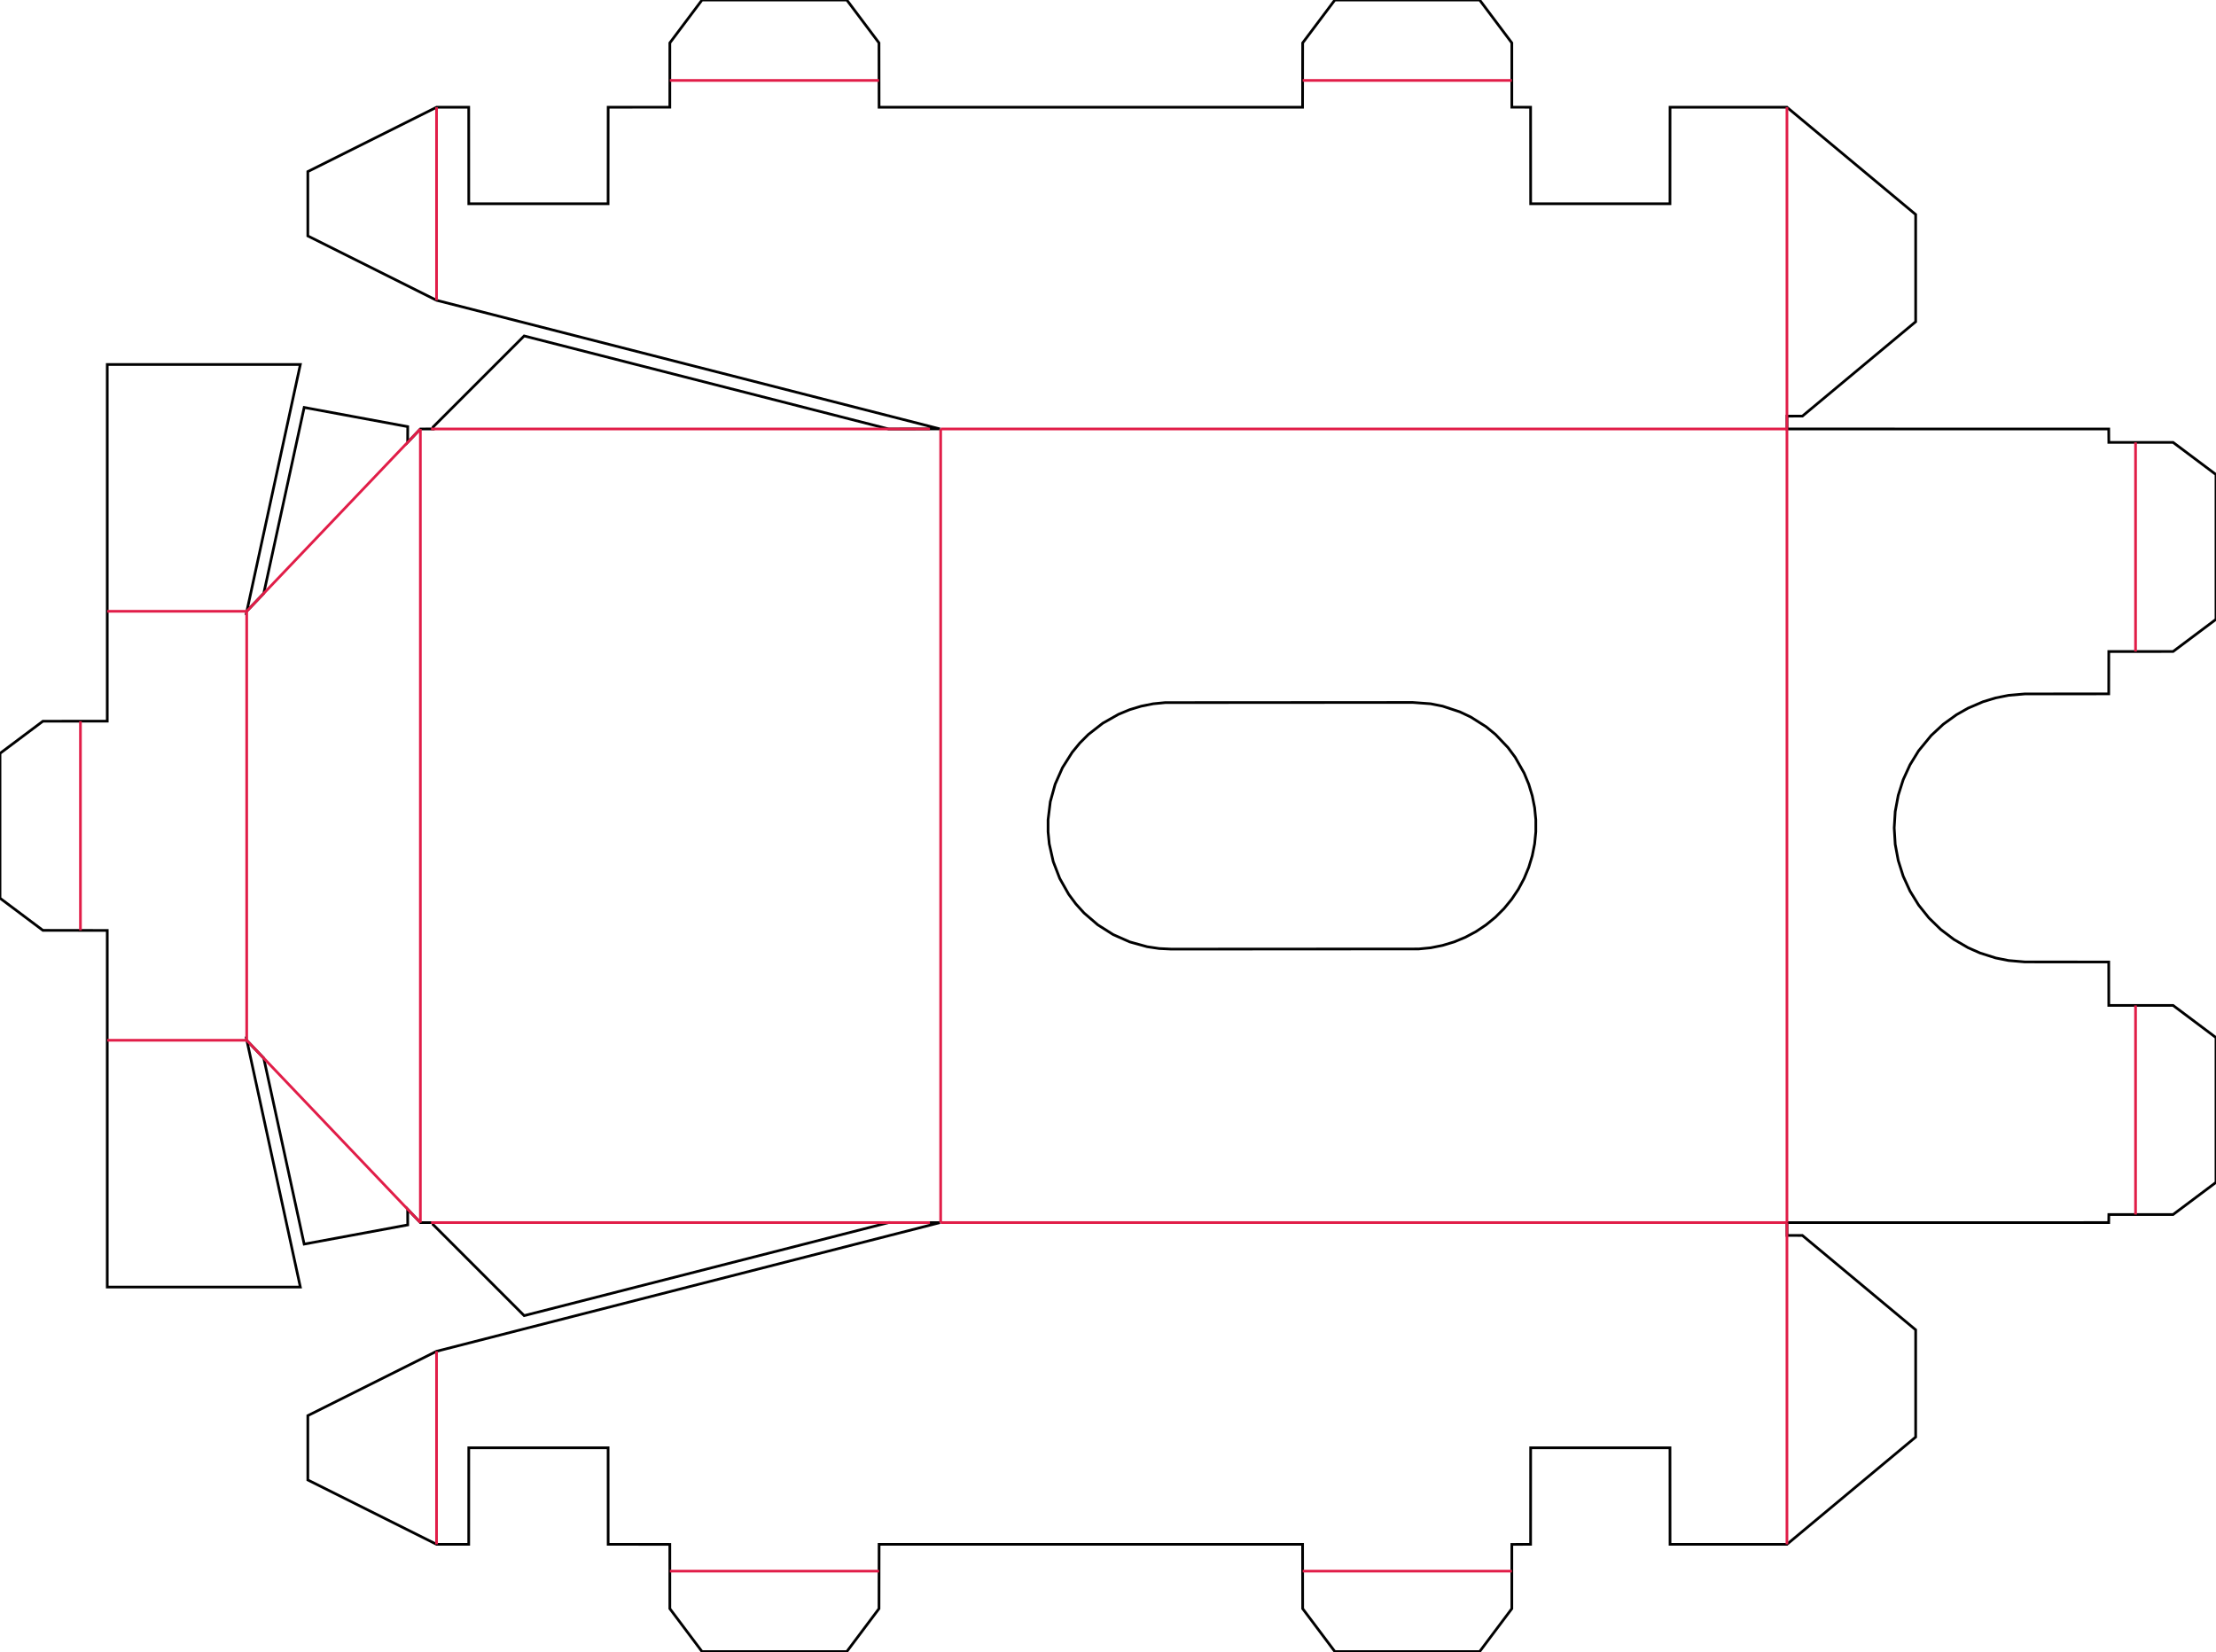
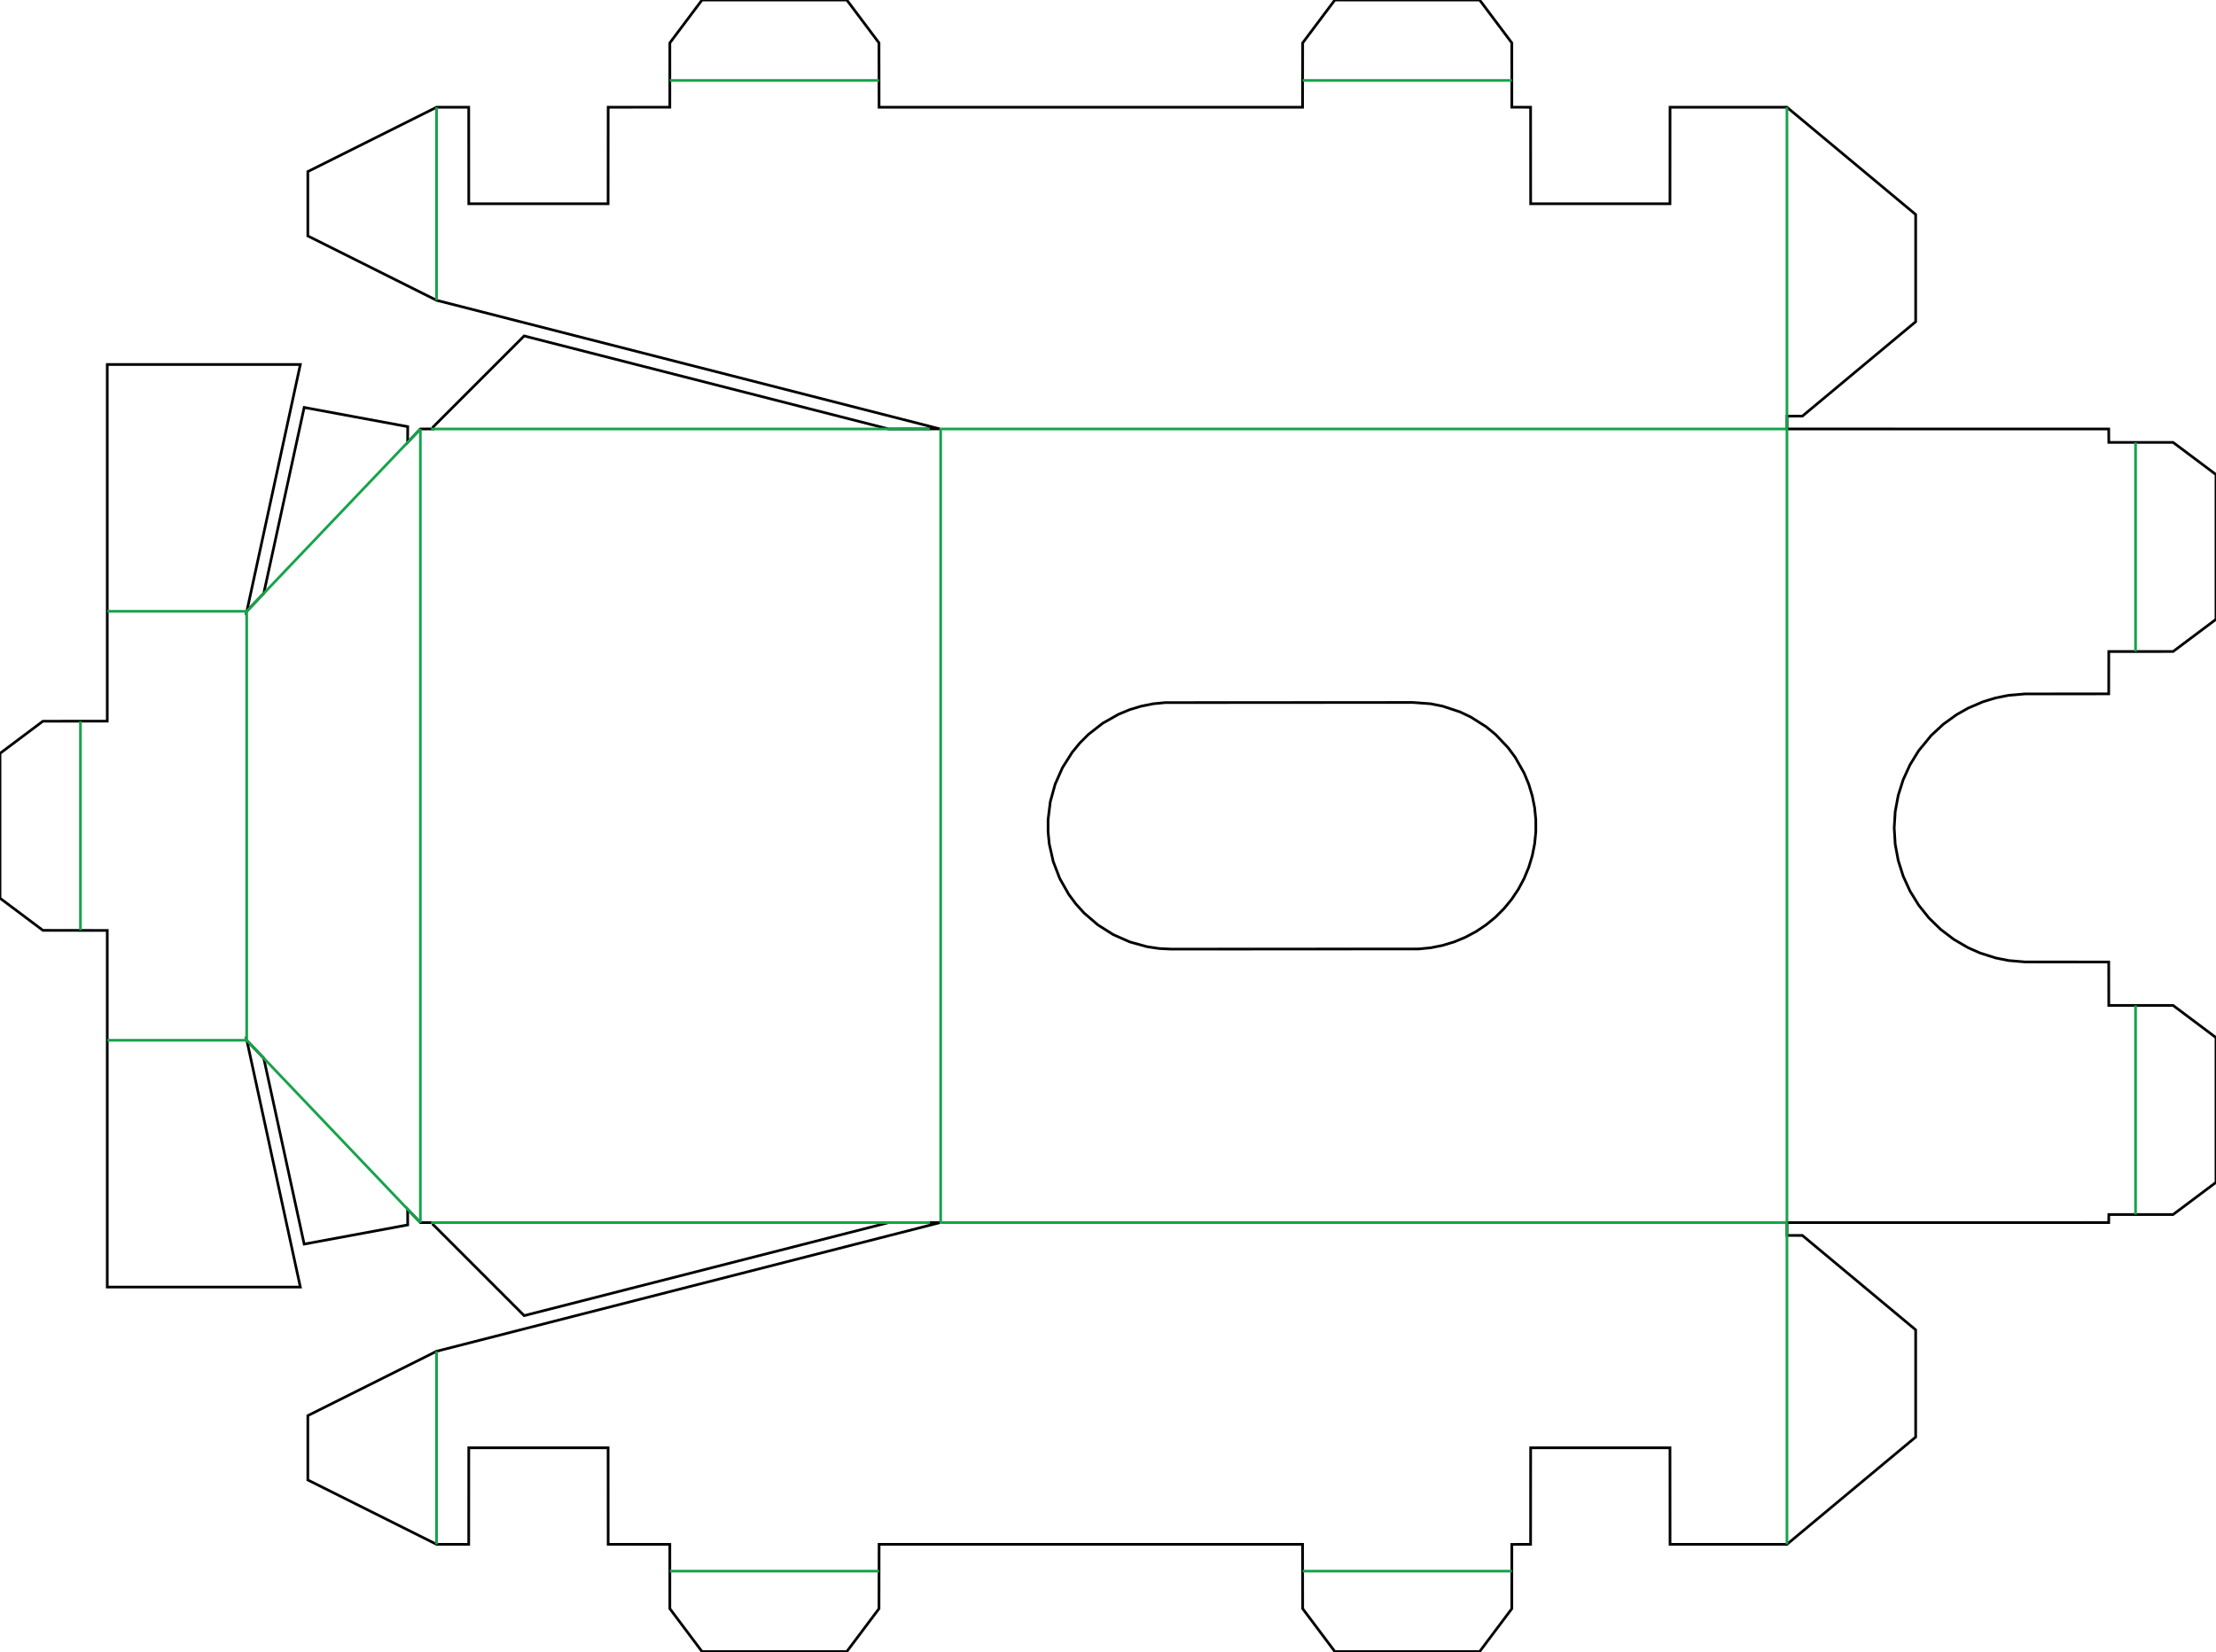
<svg xmlns="http://www.w3.org/2000/svg" width="206.60mm" height="154.00mm" viewBox="0 0 206.60 154.00">
  <g id="decoupe" fill="none" stroke="#000000" stroke-width="0.25">
    <path d="M0.000,70.250 L0.000,83.750 L4.000,86.750 L10.000,86.758 L10.000,120.012 L28.000,120.012 L23.016,97.023 L24.591,98.672 L28.358,116.007 L38.012,114.218 L38.004,112.756 L39.191,114.000 L40.388,114.003 L40.376,114.184 L48.867,122.676 L82.847,114.000 L87.627,114.004 L40.699,126.000 L28.699,132.000 L28.699,138.000 L40.699,144.000 L43.699,144.000 L43.704,135.001 L56.694,135.001 L56.699,144.000 L62.447,144.004 L62.449,150.000 L65.449,154.000 L78.949,154.000 L81.949,150.000 L81.959,144.000 L121.441,144.000 L121.449,150.000 L124.449,154.000 L137.949,154.000 L140.949,150.000 L140.950,144.005 L142.699,144.000 L142.704,135.001 L155.693,135.001 L155.699,144.000 L166.599,144.000 L178.599,134.000 L178.599,124.000 L168.039,115.200 L166.603,115.198 L166.604,114.002 L196.599,114.000 L196.608,113.250 L202.599,113.250 L206.599,110.250 L206.599,96.750 L202.599,93.750 L196.604,93.748 L196.599,89.700 L188.792,89.696 L187.265,89.565 L186.062,89.325 L184.601,88.862 L183.479,88.365 L182.155,87.593 L180.935,86.665 L179.837,85.595 L178.879,84.398 L178.075,83.093 L177.437,81.699 L176.974,80.237 L176.693,78.730 L176.599,77.200 L176.693,75.670 L176.974,74.163 L177.437,72.701 L178.075,71.307 L178.879,70.002 L180.046,68.581 L181.169,67.537 L182.412,66.639 L183.479,66.035 L184.888,65.431 L186.062,65.075 L187.265,64.835 L188.792,64.704 L196.599,64.700 L196.604,60.752 L202.599,60.750 L206.599,57.750 L206.599,44.250 L202.599,41.250 L196.607,41.250 L196.599,40.000 L166.604,39.998 L166.603,38.802 L168.039,38.800 L178.599,30.000 L178.599,20.000 L166.599,10.000 L155.699,10.000 L155.693,18.999 L142.704,18.999 L142.699,10.000 L140.950,9.995 L140.949,4.000 L137.949,0.000 L124.449,0.000 L121.449,4.000 L121.439,10.000 L81.957,10.000 L81.949,4.000 L78.949,0.000 L65.449,0.000 L62.449,4.000 L62.447,9.996 L56.699,10.000 L56.693,18.999 L43.704,18.998 L43.699,10.000 L40.699,10.000 L28.699,16.000 L28.699,22.000 L40.699,28.000 L87.629,39.994 L82.847,40.000 L48.867,31.324 L40.376,39.816 L40.388,39.997 L39.191,40.000 L38.004,41.244 L38.012,39.782 L28.358,37.993 L24.591,55.328 L23.016,56.977 L28.000,33.988 L10.000,33.988 L10.000,67.243 L4.000,67.250 L0.000,70.250 Z" />
    <path d="M106.956,88.279 L105.325,87.828 L103.778,87.142 L102.349,86.237 L101.067,85.132 L100.309,84.295 L99.637,83.389 L98.803,81.917 L98.194,80.338 L97.824,78.687 L97.713,77.564 L97.713,76.436 L97.920,74.757 L98.371,73.126 L99.057,71.579 L99.962,70.149 L100.678,69.277 L101.476,68.479 L102.810,67.438 L104.282,66.604 L105.325,66.172 L106.405,65.845 L107.512,65.624 L108.635,65.514 L131.699,65.500 L133.386,65.624 L134.494,65.845 L136.100,66.375 L137.120,66.858 L138.549,67.763 L139.422,68.479 L140.589,69.704 L141.261,70.611 L142.095,72.083 L142.527,73.126 L142.854,74.206 L143.075,75.313 L143.185,76.436 L143.185,77.565 L143.075,78.688 L142.854,79.794 L142.527,80.874 L142.095,81.917 L141.563,82.912 L140.936,83.851 L140.220,84.723 L139.422,85.521 L138.549,86.237 L137.611,86.864 L136.616,87.396 L135.573,87.828 L134.493,88.155 L133.386,88.376 L132.263,88.486 L109.199,88.500 L108.072,88.445 L106.956,88.279 Z" />
  </g>
-   <g id="plis" fill="none" stroke="#E11D48" stroke-width="0.25">
+   <g id="plis" fill="none" stroke="#16A34A" stroke-width="0.25">
    <line x1="87.699" y1="40.000" x2="87.699" y2="114.000" />
    <line x1="39.191" y1="40.000" x2="39.191" y2="114.000" />
    <line x1="23.000" y1="57.000" x2="23.000" y2="97.000" />
    <line x1="166.599" y1="40.000" x2="166.599" y2="114.000" />
    <line x1="87.699" y1="114.000" x2="166.599" y2="114.000" />
    <line x1="87.699" y1="40.000" x2="166.599" y2="40.000" />
    <line x1="10.000" y1="97.000" x2="23.000" y2="97.000" />
    <line x1="10.000" y1="57.000" x2="23.000" y2="57.000" />
    <line x1="40.191" y1="114.000" x2="86.699" y2="114.000" />
    <line x1="23.000" y1="97.000" x2="39.191" y2="114.000" />
    <line x1="40.699" y1="126.000" x2="40.699" y2="144.000" />
    <line x1="166.599" y1="114.000" x2="166.599" y2="144.000" />
    <line x1="40.191" y1="40.000" x2="86.699" y2="40.000" />
    <line x1="23.000" y1="57.000" x2="39.191" y2="40.000" />
    <line x1="40.699" y1="28.000" x2="40.699" y2="10.000" />
    <line x1="166.599" y1="40.000" x2="166.599" y2="10.000" />
    <line x1="199.099" y1="41.250" x2="199.099" y2="60.750" />
    <line x1="199.099" y1="93.750" x2="199.099" y2="113.250" />
    <line x1="7.500" y1="67.250" x2="7.500" y2="86.750" />
    <line x1="62.449" y1="146.500" x2="81.949" y2="146.500" />
    <line x1="121.449" y1="146.500" x2="140.949" y2="146.500" />
    <line x1="62.449" y1="7.500" x2="81.949" y2="7.500" />
    <line x1="121.449" y1="7.500" x2="140.949" y2="7.500" />
  </g>
</svg>
